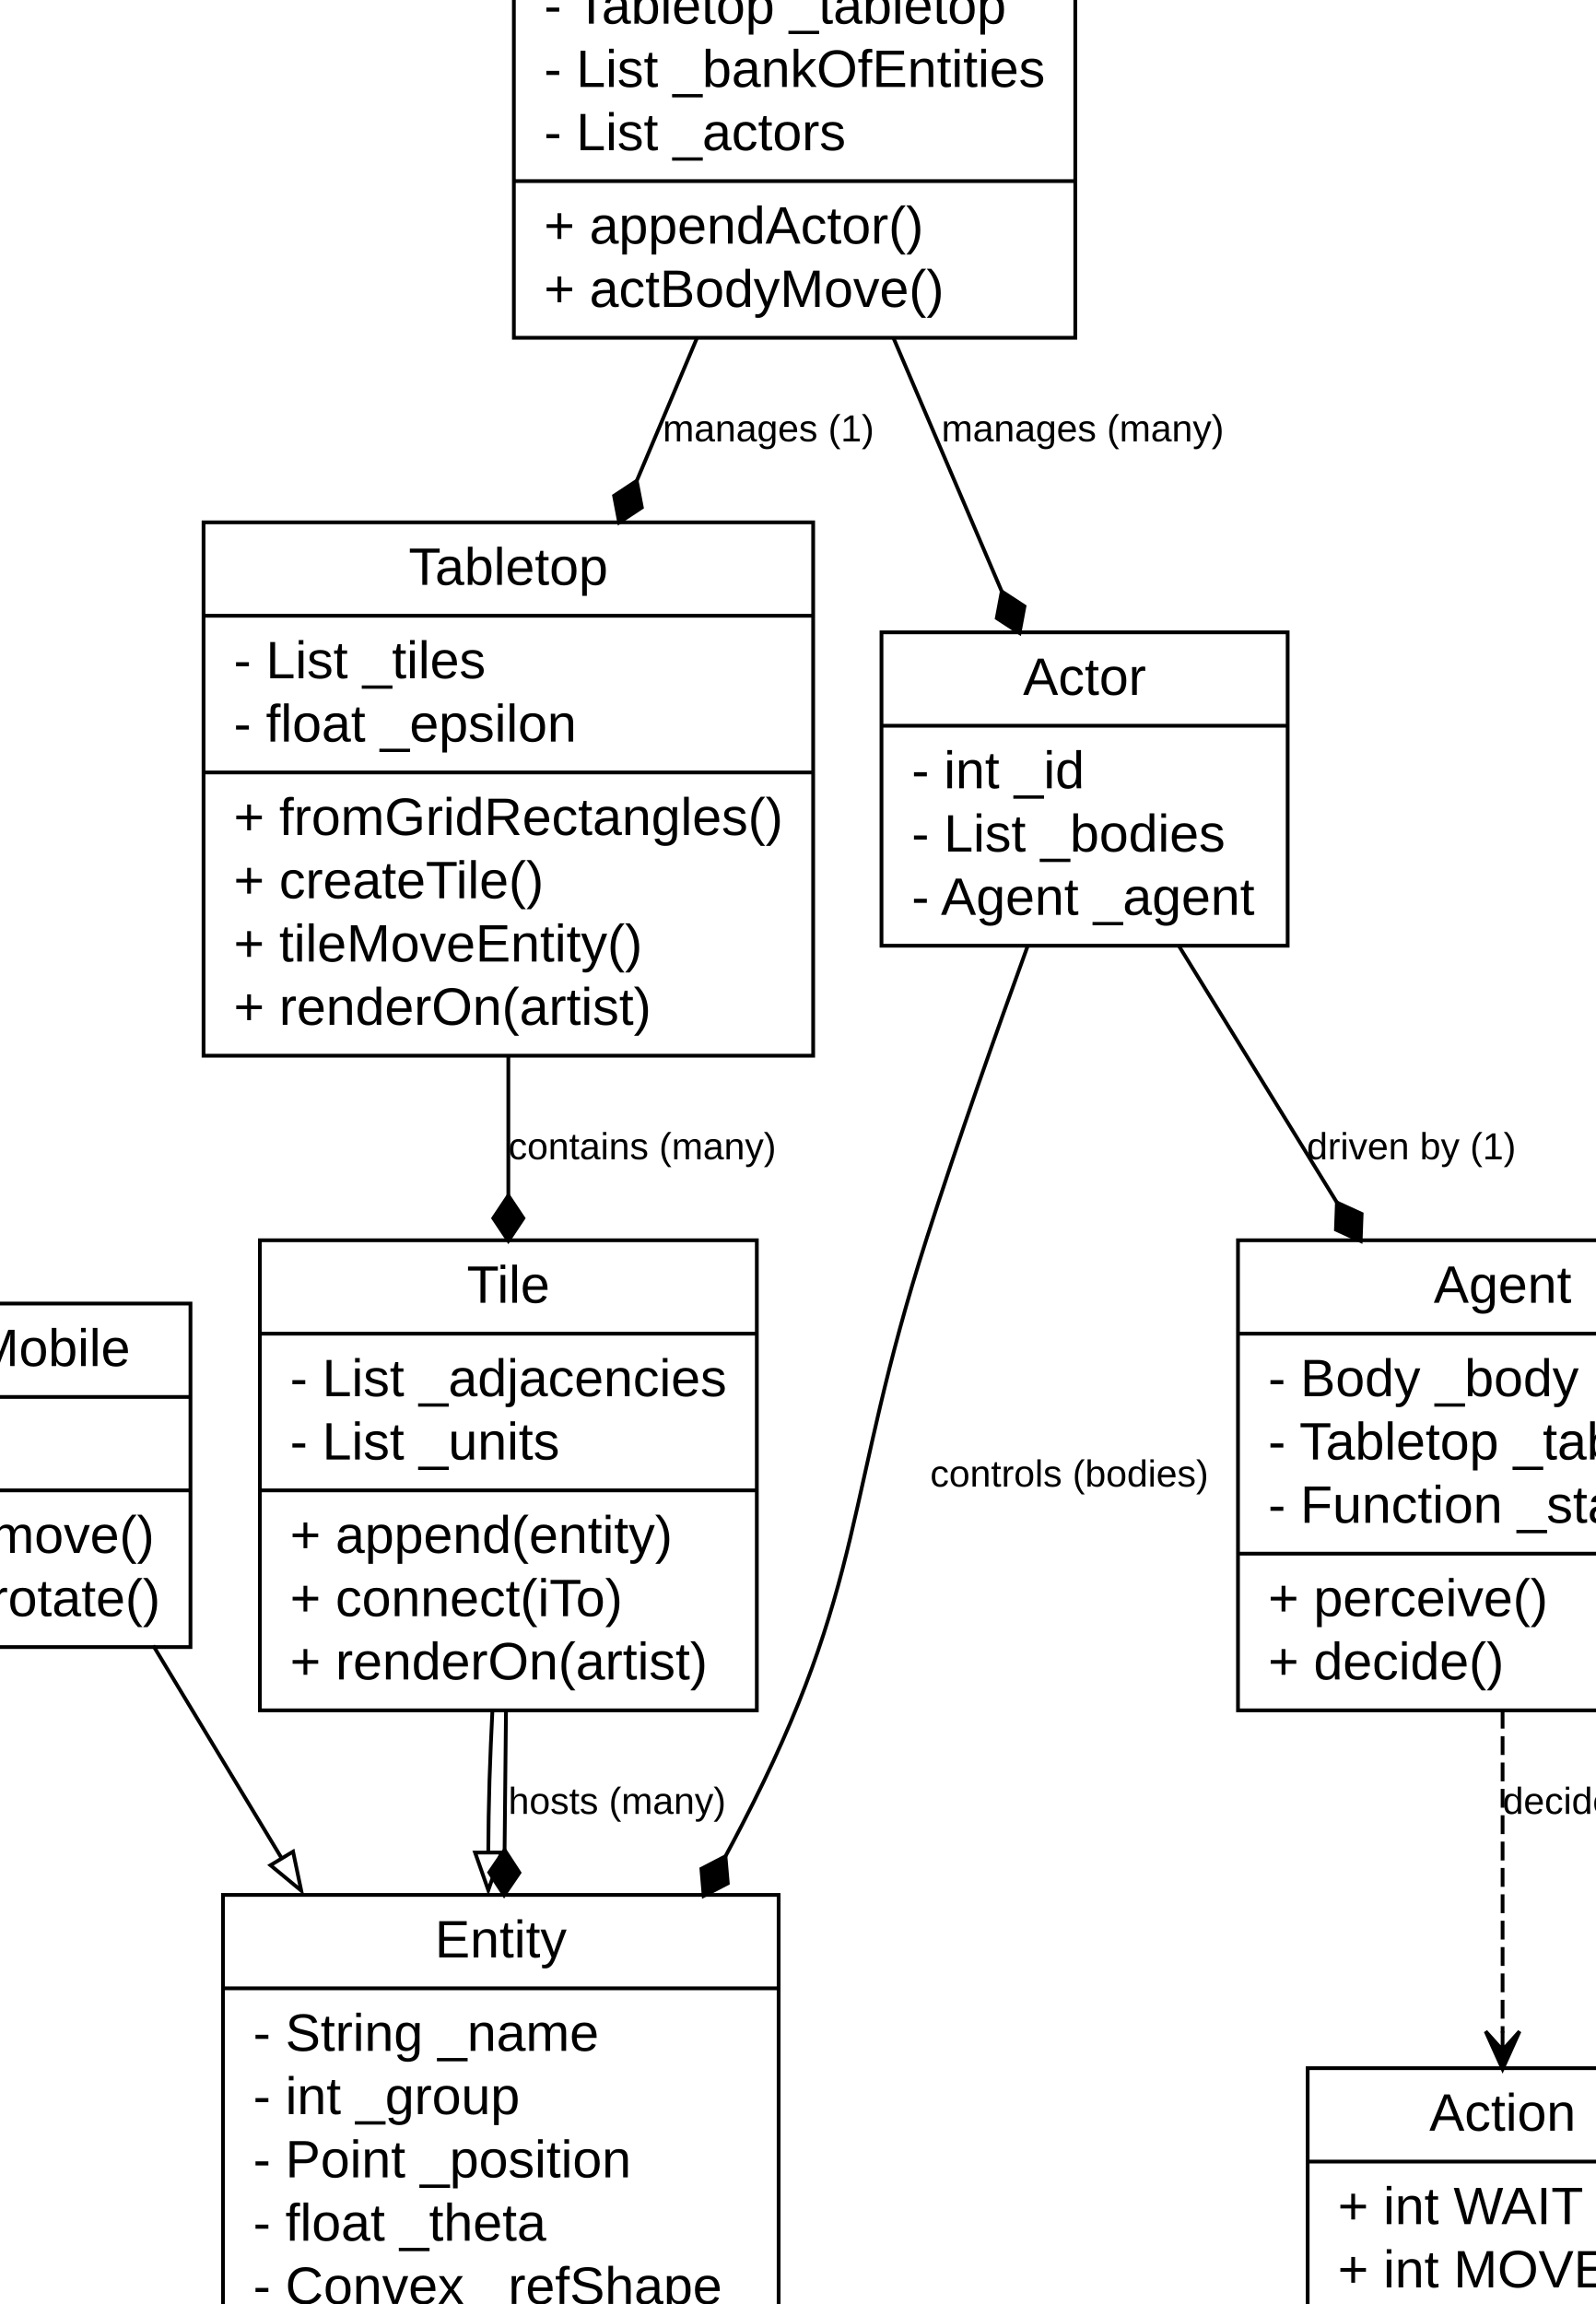
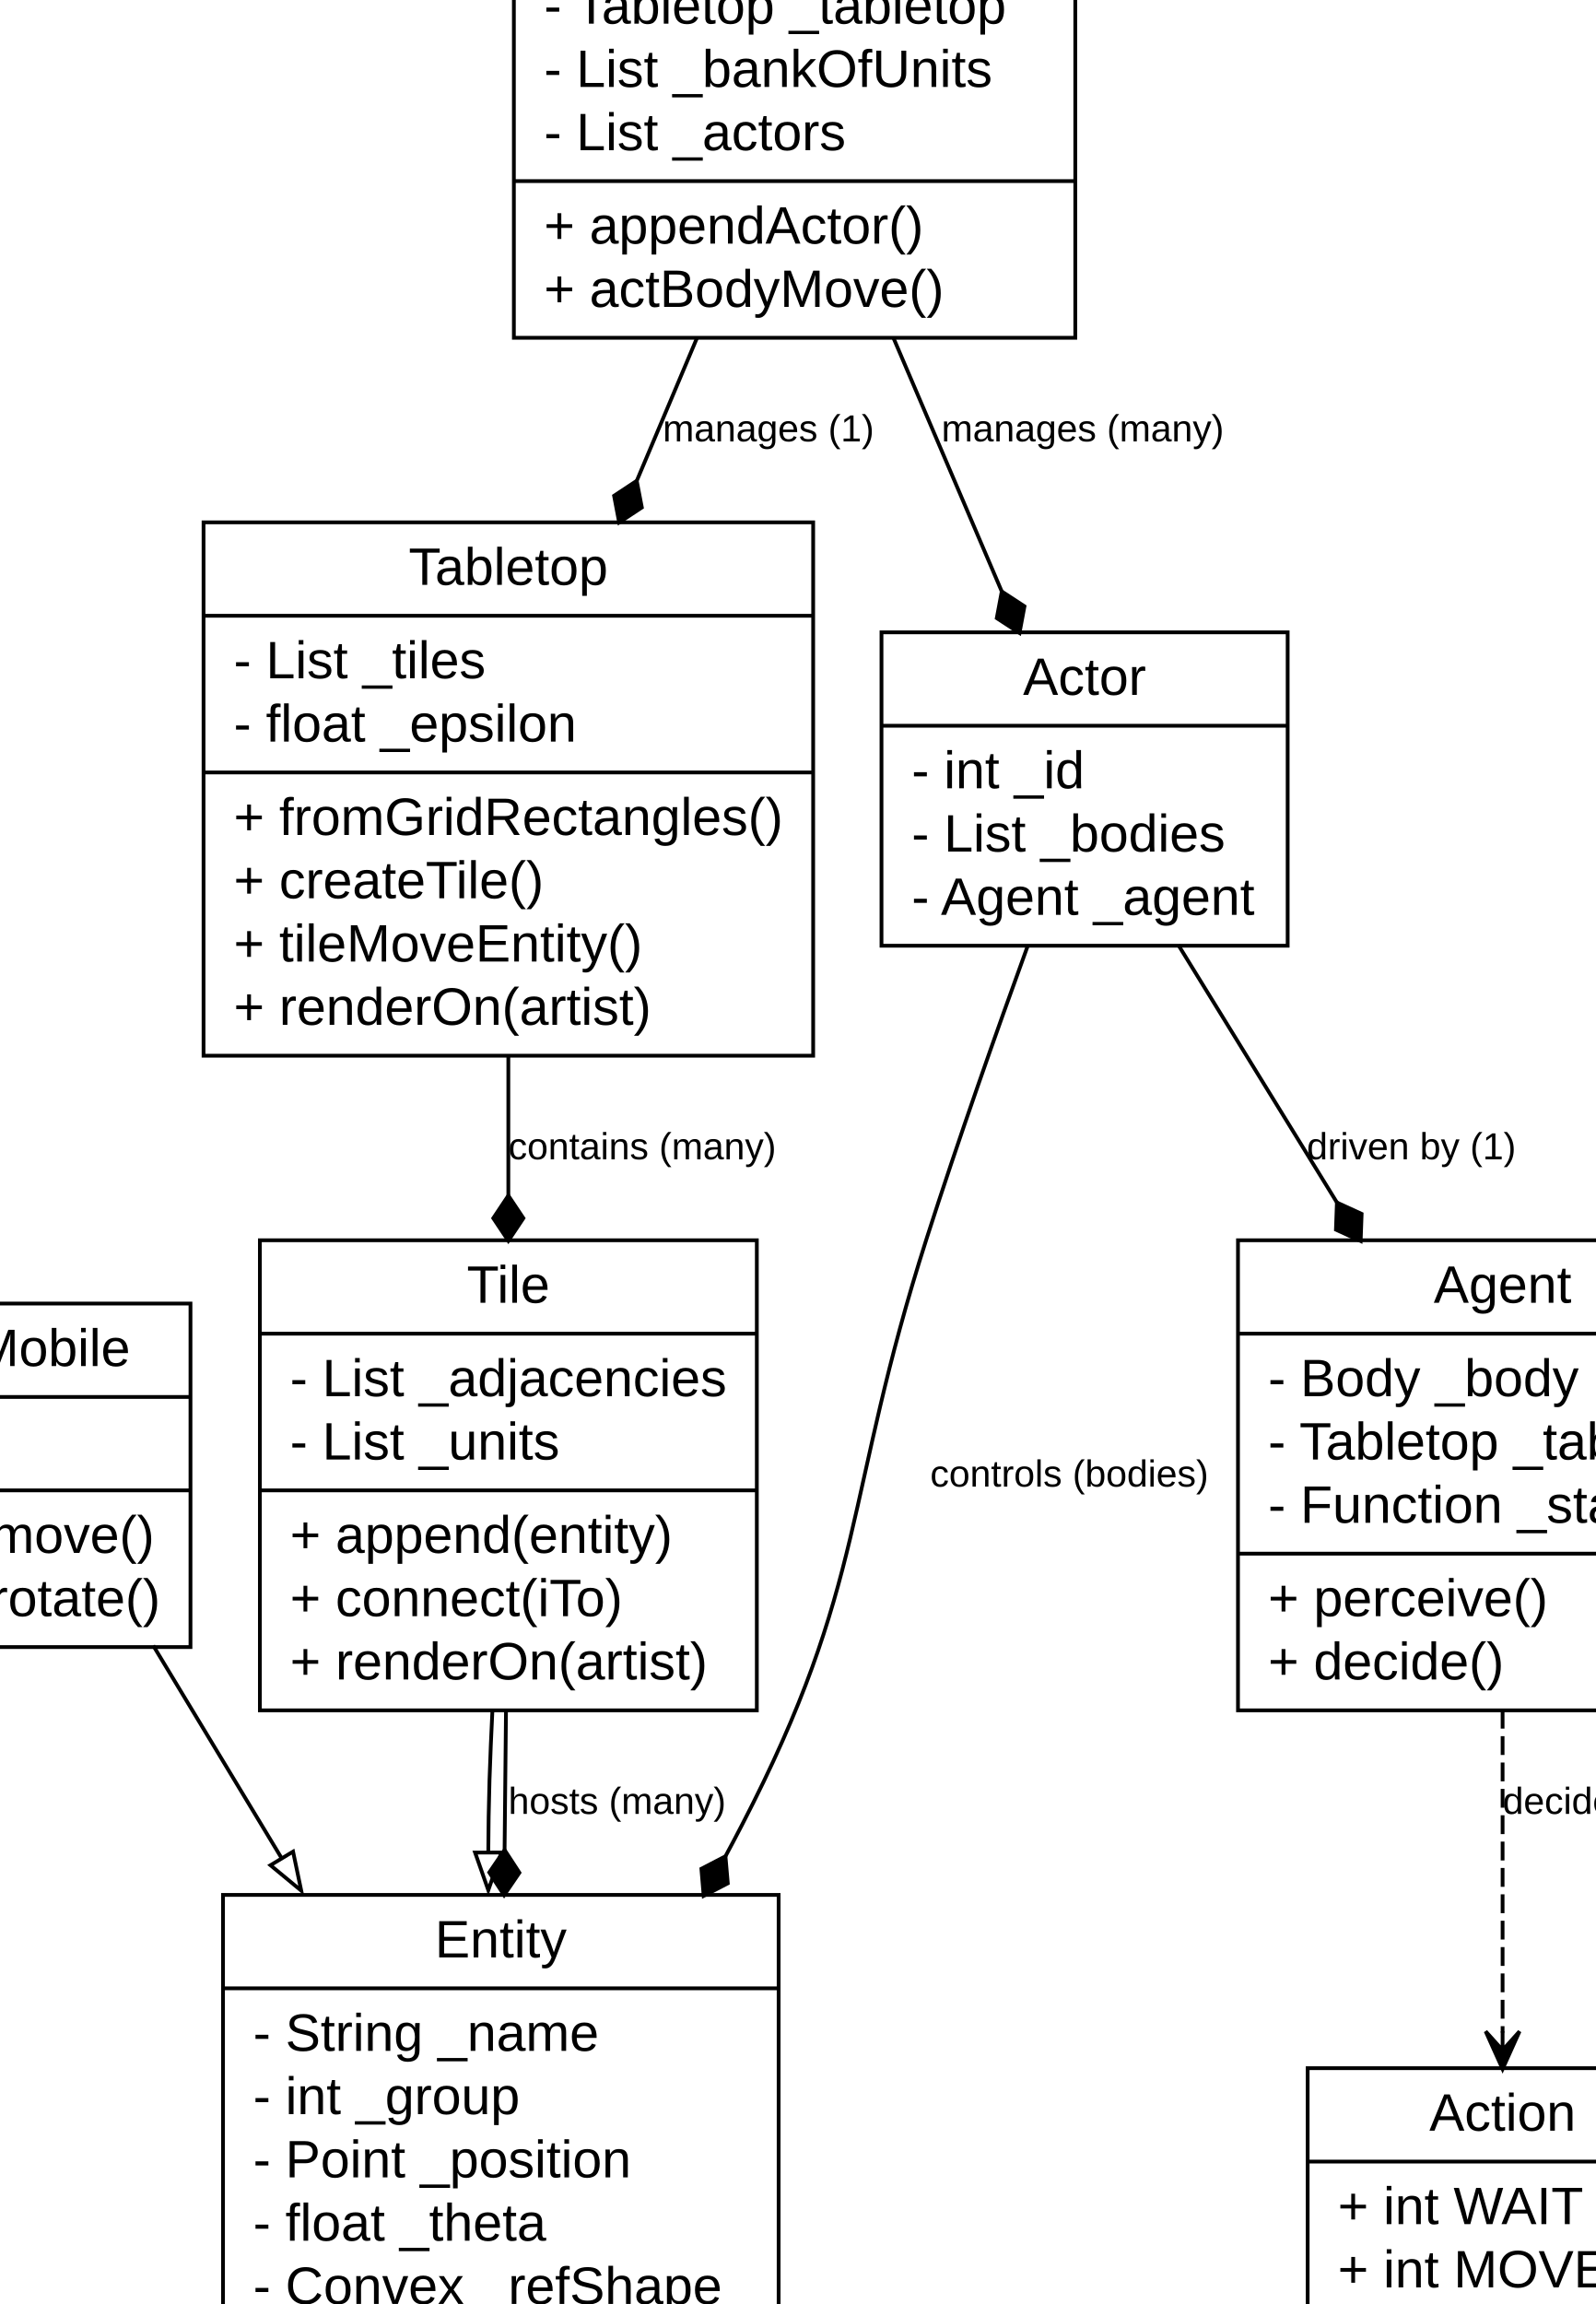
<svg xmlns="http://www.w3.org/2000/svg" width="500pt" height="722pt" viewBox="0.00 0.00 499.86 722.40">
  <g id="graph0" class="graph" transform="translate(-26.91537,801.6333) scale(1.180993)" data-name="TiledLand">
    <polygon fill="white" stroke="none" points="-4,4 -4,-718.4 495.86,-718.4 495.86,4 -4,4" style="" />
    <g id="node1" class="node" pointer-events="visible" data-name="Entity">
      <polygon fill="none" stroke="black" points="81.83,-0.5 81.83,-175.7 229.36,-175.7 229.36,-0.5 81.83,-0.5" style="" />
      <text text-anchor="middle" x="155.59" y="-159.1" font-family="Arial" font-size="14.00" style="">Entity</text>
      <polyline fill="none" stroke="black" points="81.83,-150.9 229.36,-150.9" style="" />
      <text text-anchor="start" x="89.83" y="-134.3" font-family="Arial" font-size="14.00" style="">- String _name</text>
      <text text-anchor="start" x="89.83" y="-117.5" font-family="Arial" font-size="14.00" style="">- int _group</text>
      <text text-anchor="start" x="89.83" y="-100.7" font-family="Arial" font-size="14.00" style="">- Point _position</text>
      <text text-anchor="start" x="89.83" y="-83.9" font-family="Arial" font-size="14.00" style="">- float _theta</text>
      <text text-anchor="start" x="89.83" y="-67.1" font-family="Arial" font-size="14.00" style="">- Convex _refShape</text>
      <text text-anchor="start" x="89.83" y="-50.3" font-family="Arial" font-size="14.00" style="">- Convex _projShape</text>
      <polyline fill="none" stroke="black" points="81.83,-42.1 229.36,-42.1" style="" />
      <text text-anchor="start" x="89.83" y="-25.5" font-family="Arial" font-size="14.00" style="">+ setPose()</text>
      <text text-anchor="start" x="89.83" y="-8.7" font-family="Arial" font-size="14.00" style="">+ renderOn(artist)</text>
    </g>
    <g id="node2" class="node" pointer-events="visible" data-name="Mobile">
      <polygon fill="none" stroke="black" points="0,-241.5 0,-332.7 73.19,-332.7 73.19,-241.5 0,-241.5" style="" />
      <text text-anchor="middle" x="36.59" y="-316.1" font-family="Arial" font-size="14.00" style="">Mobile</text>
      <polyline fill="none" stroke="black" points="0,-307.9 73.19,-307.9" style="" />
      <text text-anchor="middle" x="36.59" y="-291.3" font-family="Arial" font-size="14.00" style=""> </text>
      <polyline fill="none" stroke="black" points="0,-283.1 73.19,-283.1" style="" />
      <text text-anchor="start" x="8" y="-266.5" font-family="Arial" font-size="14.00" style="">+ move()</text>
      <text text-anchor="start" x="8" y="-249.7" font-family="Arial" font-size="14.00" style="">+ rotate()</text>
    </g>
    <g id="edge1" class="edge" data-name="Mobile-&gt;Entity">
      <path fill="none" stroke="black" d="M63.3,-241.89C73.49,-225.02 85.54,-205.07 97.52,-185.24" style="" />
      <polygon fill="none" stroke="black" points="100.43,-187.2 102.6,-176.83 94.43,-183.58 100.43,-187.2" style="" />
    </g>
    <g id="node3" class="node" pointer-events="visible" data-name="Tile">
      <polygon fill="none" stroke="black" points="91.62,-224.7 91.62,-349.5 223.57,-349.5 223.57,-224.7 91.62,-224.7" style="" />
      <text text-anchor="middle" x="157.59" y="-332.9" font-family="Arial" font-size="14.00" style="">Tile</text>
      <polyline fill="none" stroke="black" points="91.62,-324.7 223.57,-324.7" style="" />
      <text text-anchor="start" x="99.62" y="-308.1" font-family="Arial" font-size="14.00" style="">- List _adjacencies</text>
      <text text-anchor="start" x="99.62" y="-291.3" font-family="Arial" font-size="14.00" style="">- List _units</text>
      <polyline fill="none" stroke="black" points="91.62,-283.1 223.57,-283.1" style="" />
      <text text-anchor="start" x="99.62" y="-266.5" font-family="Arial" font-size="14.00" style="">+ append(entity)</text>
      <text text-anchor="start" x="99.62" y="-249.7" font-family="Arial" font-size="14.00" style="">+ connect(iTo)</text>
      <text text-anchor="start" x="99.62" y="-232.9" font-family="Arial" font-size="14.00" style="">+ renderOn(artist)</text>
    </g>
    <g id="edge2" class="edge" data-name="Tile-&gt;Entity">
      <path fill="none" stroke="black" d="M153.38,-225.05C153.06,-218.68 152.79,-212.31 152.59,-206.2 152.4,-199.82 152.29,-193.24 152.26,-186.61" style="" />
      <polygon fill="none" stroke="black" points="155.76,-186.95 152.27,-176.95 148.76,-186.94 155.76,-186.95" style="" />
    </g>
    <g id="edge8" class="edge" data-name="Tile-&gt;Entity">
      <path fill="none" stroke="black" d="M156.97,-224.85C156.85,-212.91 156.72,-200.12 156.59,-187.34" style="" />
      <polygon fill="black" stroke="black" points="156.6,-187.63 152.53,-181.67 156.47,-175.63 160.53,-181.59 156.6,-187.63" style="" />
      <text text-anchor="middle" x="186.49" y="-197.2" font-family="Arial" font-size="10.00" style="">hosts (many)</text>
    </g>
    <g id="node4" class="node" pointer-events="visible" data-name="Tabletop">
      <polygon fill="none" stroke="black" points="76.66,-398.5 76.66,-540.1 238.53,-540.1 238.53,-398.5 76.66,-398.5" style="" />
      <text text-anchor="middle" x="157.59" y="-523.5" font-family="Arial" font-size="14.00" style="">Tabletop</text>
      <polyline fill="none" stroke="black" points="76.66,-515.3 238.53,-515.3" style="" />
      <text text-anchor="start" x="84.66" y="-498.7" font-family="Arial" font-size="14.00" style="">- List _tiles</text>
      <text text-anchor="start" x="84.66" y="-481.9" font-family="Arial" font-size="14.00" style="">- float _epsilon</text>
      <polyline fill="none" stroke="black" points="76.66,-473.7 238.53,-473.7" style="" />
      <text text-anchor="start" x="84.66" y="-457.1" font-family="Arial" font-size="14.00" style="">+ fromGridRectangles()</text>
      <text text-anchor="start" x="84.66" y="-440.3" font-family="Arial" font-size="14.00" style="">+ createTile()</text>
      <text text-anchor="start" x="84.66" y="-423.5" font-family="Arial" font-size="14.00" style="">+ tileMoveEntity()</text>
      <text text-anchor="start" x="84.66" y="-406.7" font-family="Arial" font-size="14.00" style="">+ renderOn(artist)</text>
    </g>
    <g id="edge3" class="edge" data-name="Tabletop-&gt;Tile">
      <path fill="none" stroke="black" d="M157.59,-398.63C157.59,-386.32 157.59,-373.48 157.59,-361.08" style="" />
      <polygon fill="black" stroke="black" points="157.59,-361.36 153.59,-355.36 157.59,-349.36 161.59,-355.36 157.59,-361.36" style="" />
      <text text-anchor="middle" x="193.16" y="-371" font-family="Arial" font-size="10.00" style="">contains (many)</text>
    </g>
    <g id="node5" class="node" pointer-events="visible" data-name="Land">
      <polygon fill="none" stroke="black" points="159.06,-589.1 159.06,-713.9 308.13,-713.9 308.13,-589.1 159.06,-589.1" style="" />
      <text text-anchor="middle" x="233.59" y="-697.3" font-family="Arial" font-size="14.00" style="">Land</text>
      <polyline fill="none" stroke="black" points="159.06,-689.1 308.13,-689.1" style="" />
      <text text-anchor="start" x="167.06" y="-672.5" font-family="Arial" font-size="14.00" style="">- Tabletop _tabletop</text>
-       <text text-anchor="start" x="167.06" y="-655.7" font-family="Arial" font-size="14.00" style="">- List _bankOfEntities</text>
+       <text text-anchor="start" x="167.06" y="-655.7" font-family="Arial" font-size="14.00" style="">- List _bankOfUnits</text>
      <text text-anchor="start" x="167.06" y="-638.9" font-family="Arial" font-size="14.00" style="">- List _actors</text>
      <polyline fill="none" stroke="black" points="159.06,-630.7 308.13,-630.7" style="" />
      <text text-anchor="start" x="167.06" y="-614.1" font-family="Arial" font-size="14.00" style="">+ appendActor()</text>
      <text text-anchor="start" x="167.06" y="-597.3" font-family="Arial" font-size="14.00" style="">+ actBodyMove()</text>
    </g>
    <g id="edge4" class="edge" data-name="Land-&gt;Tabletop">
      <path fill="none" stroke="black" d="M207.76,-589.24C202.55,-576.89 197,-563.72 191.56,-550.82" style="" />
      <polygon fill="black" stroke="black" points="191.68,-551.13 185.67,-547.16 187.02,-540.07 193.04,-544.05 191.68,-551.13" style="" />
      <text text-anchor="middle" x="226.66" y="-561.6" font-family="Arial" font-size="10.00" style="">manages (1)</text>
    </g>
    <g id="node6" class="node" pointer-events="visible" data-name="Actor">
      <polygon fill="none" stroke="black" points="256.67,-427.7 256.67,-510.9 364.52,-510.9 364.52,-427.7 256.67,-427.7" style="" />
      <text text-anchor="middle" x="310.59" y="-494.3" font-family="Arial" font-size="14.00" style="">Actor</text>
      <polyline fill="none" stroke="black" points="256.67,-486.1 364.52,-486.1" style="" />
      <text text-anchor="start" x="264.67" y="-469.5" font-family="Arial" font-size="14.00" style="">- int _id</text>
      <text text-anchor="start" x="264.67" y="-452.7" font-family="Arial" font-size="14.00" style="">- List _bodies</text>
      <text text-anchor="start" x="264.67" y="-435.9" font-family="Arial" font-size="14.00" style="">- Agent _agent</text>
    </g>
    <g id="edge5" class="edge" data-name="Land-&gt;Actor">
      <path fill="none" stroke="black" d="M259.77,-589.24C269.16,-567.27 279.64,-542.75 288.63,-521.7" style="" />
      <polygon fill="black" stroke="black" points="288.61,-521.76 287.28,-514.67 293.32,-510.73 294.64,-517.81 288.61,-521.76" style="" />
      <text text-anchor="middle" x="310.11" y="-561.6" font-family="Arial" font-size="10.00" style="">manages (many)</text>
    </g>
    <g id="edge6" class="edge" data-name="Actor-&gt;Entity">
      <path fill="none" stroke="black" d="M295.52,-427.72C287.25,-404.98 277.01,-376.04 268.67,-350 246.53,-280.86 252.99,-258.66 219.59,-194.2 218.15,-191.41 216.66,-188.59 215.13,-185.75" style="" />
      <polygon fill="black" stroke="black" points="215.24,-185.96 208.85,-182.64 209.46,-175.45 215.86,-178.78 215.24,-185.96" style="" />
      <text text-anchor="middle" x="306.56" y="-284.1" font-family="Arial" font-size="10.00" style="">controls (bodies)</text>
    </g>
    <g id="node7" class="node" pointer-events="visible" data-name="Agent">
      <polygon fill="none" stroke="black" points="351.33,-224.7 351.33,-349.5 491.86,-349.5 491.86,-224.7 351.33,-224.7" style="" />
      <text text-anchor="middle" x="421.59" y="-332.9" font-family="Arial" font-size="14.00" style="">Agent</text>
      <polyline fill="none" stroke="black" points="351.33,-324.7 491.86,-324.7" style="" />
      <text text-anchor="start" x="359.33" y="-308.1" font-family="Arial" font-size="14.00" style="">- Body _body</text>
      <text text-anchor="start" x="359.33" y="-291.3" font-family="Arial" font-size="14.00" style="">- Tabletop _tabletop</text>
      <text text-anchor="start" x="359.33" y="-274.5" font-family="Arial" font-size="14.00" style="">- Function _statePs</text>
      <polyline fill="none" stroke="black" points="351.33,-266.3 491.86,-266.3" style="" />
      <text text-anchor="start" x="359.33" y="-249.7" font-family="Arial" font-size="14.00" style="">+ perceive()</text>
      <text text-anchor="start" x="359.33" y="-232.9" font-family="Arial" font-size="14.00" style="">+ decide()</text>
    </g>
    <g id="edge7" class="edge" data-name="Actor-&gt;Agent">
      <path fill="none" stroke="black" d="M335.51,-427.86C347.92,-407.7 363.31,-382.72 377.63,-359.48" style="" />
      <polygon fill="black" stroke="black" points="377.6,-359.52 377.34,-352.31 383.9,-349.3 384.16,-356.51 377.6,-359.52" style="" />
      <text text-anchor="middle" x="397.38" y="-371" font-family="Arial" font-size="10.00" style="">driven by (1)</text>
    </g>
    <g id="node8" class="node" pointer-events="visible" data-name="Action">
      <polygon fill="none" stroke="black" points="369.83,-46.5 369.83,-129.7 473.35,-129.7 473.35,-46.5 369.83,-46.5" style="" />
      <text text-anchor="middle" x="421.59" y="-113.1" font-family="Arial" font-size="14.00" style="">Action</text>
      <polyline fill="none" stroke="black" points="369.83,-104.9 473.35,-104.9" style="" />
      <text text-anchor="start" x="377.83" y="-88.3" font-family="Arial" font-size="14.00" style="">+ int WAIT</text>
      <text text-anchor="start" x="377.83" y="-71.5" font-family="Arial" font-size="14.00" style="">+ int MOVE</text>
      <text text-anchor="start" x="377.83" y="-54.7" font-family="Arial" font-size="14.00" style="">+ int ROTATE</text>
    </g>
    <g id="edge9" class="edge" data-name="Agent-&gt;Action">
      <path fill="none" stroke="black" stroke-dasharray="5,2" d="M421.59,-224.85C421.59,-197.31 421.59,-165.21 421.59,-139.14" style="" />
      <polygon fill="black" stroke="black" points="421.59,-129.47 426.09,-139.47 421.59,-134.47 421.59,-139.47 421.59,-139.47 421.59,-139.47 421.59,-134.47 417.09,-139.47 421.59,-129.47 421.59,-129.47" style="" />
      <text text-anchor="middle" x="438.83" y="-197.2" font-family="Arial" font-size="10.00" style="">decides</text>
    </g>
  </g>
</svg>
